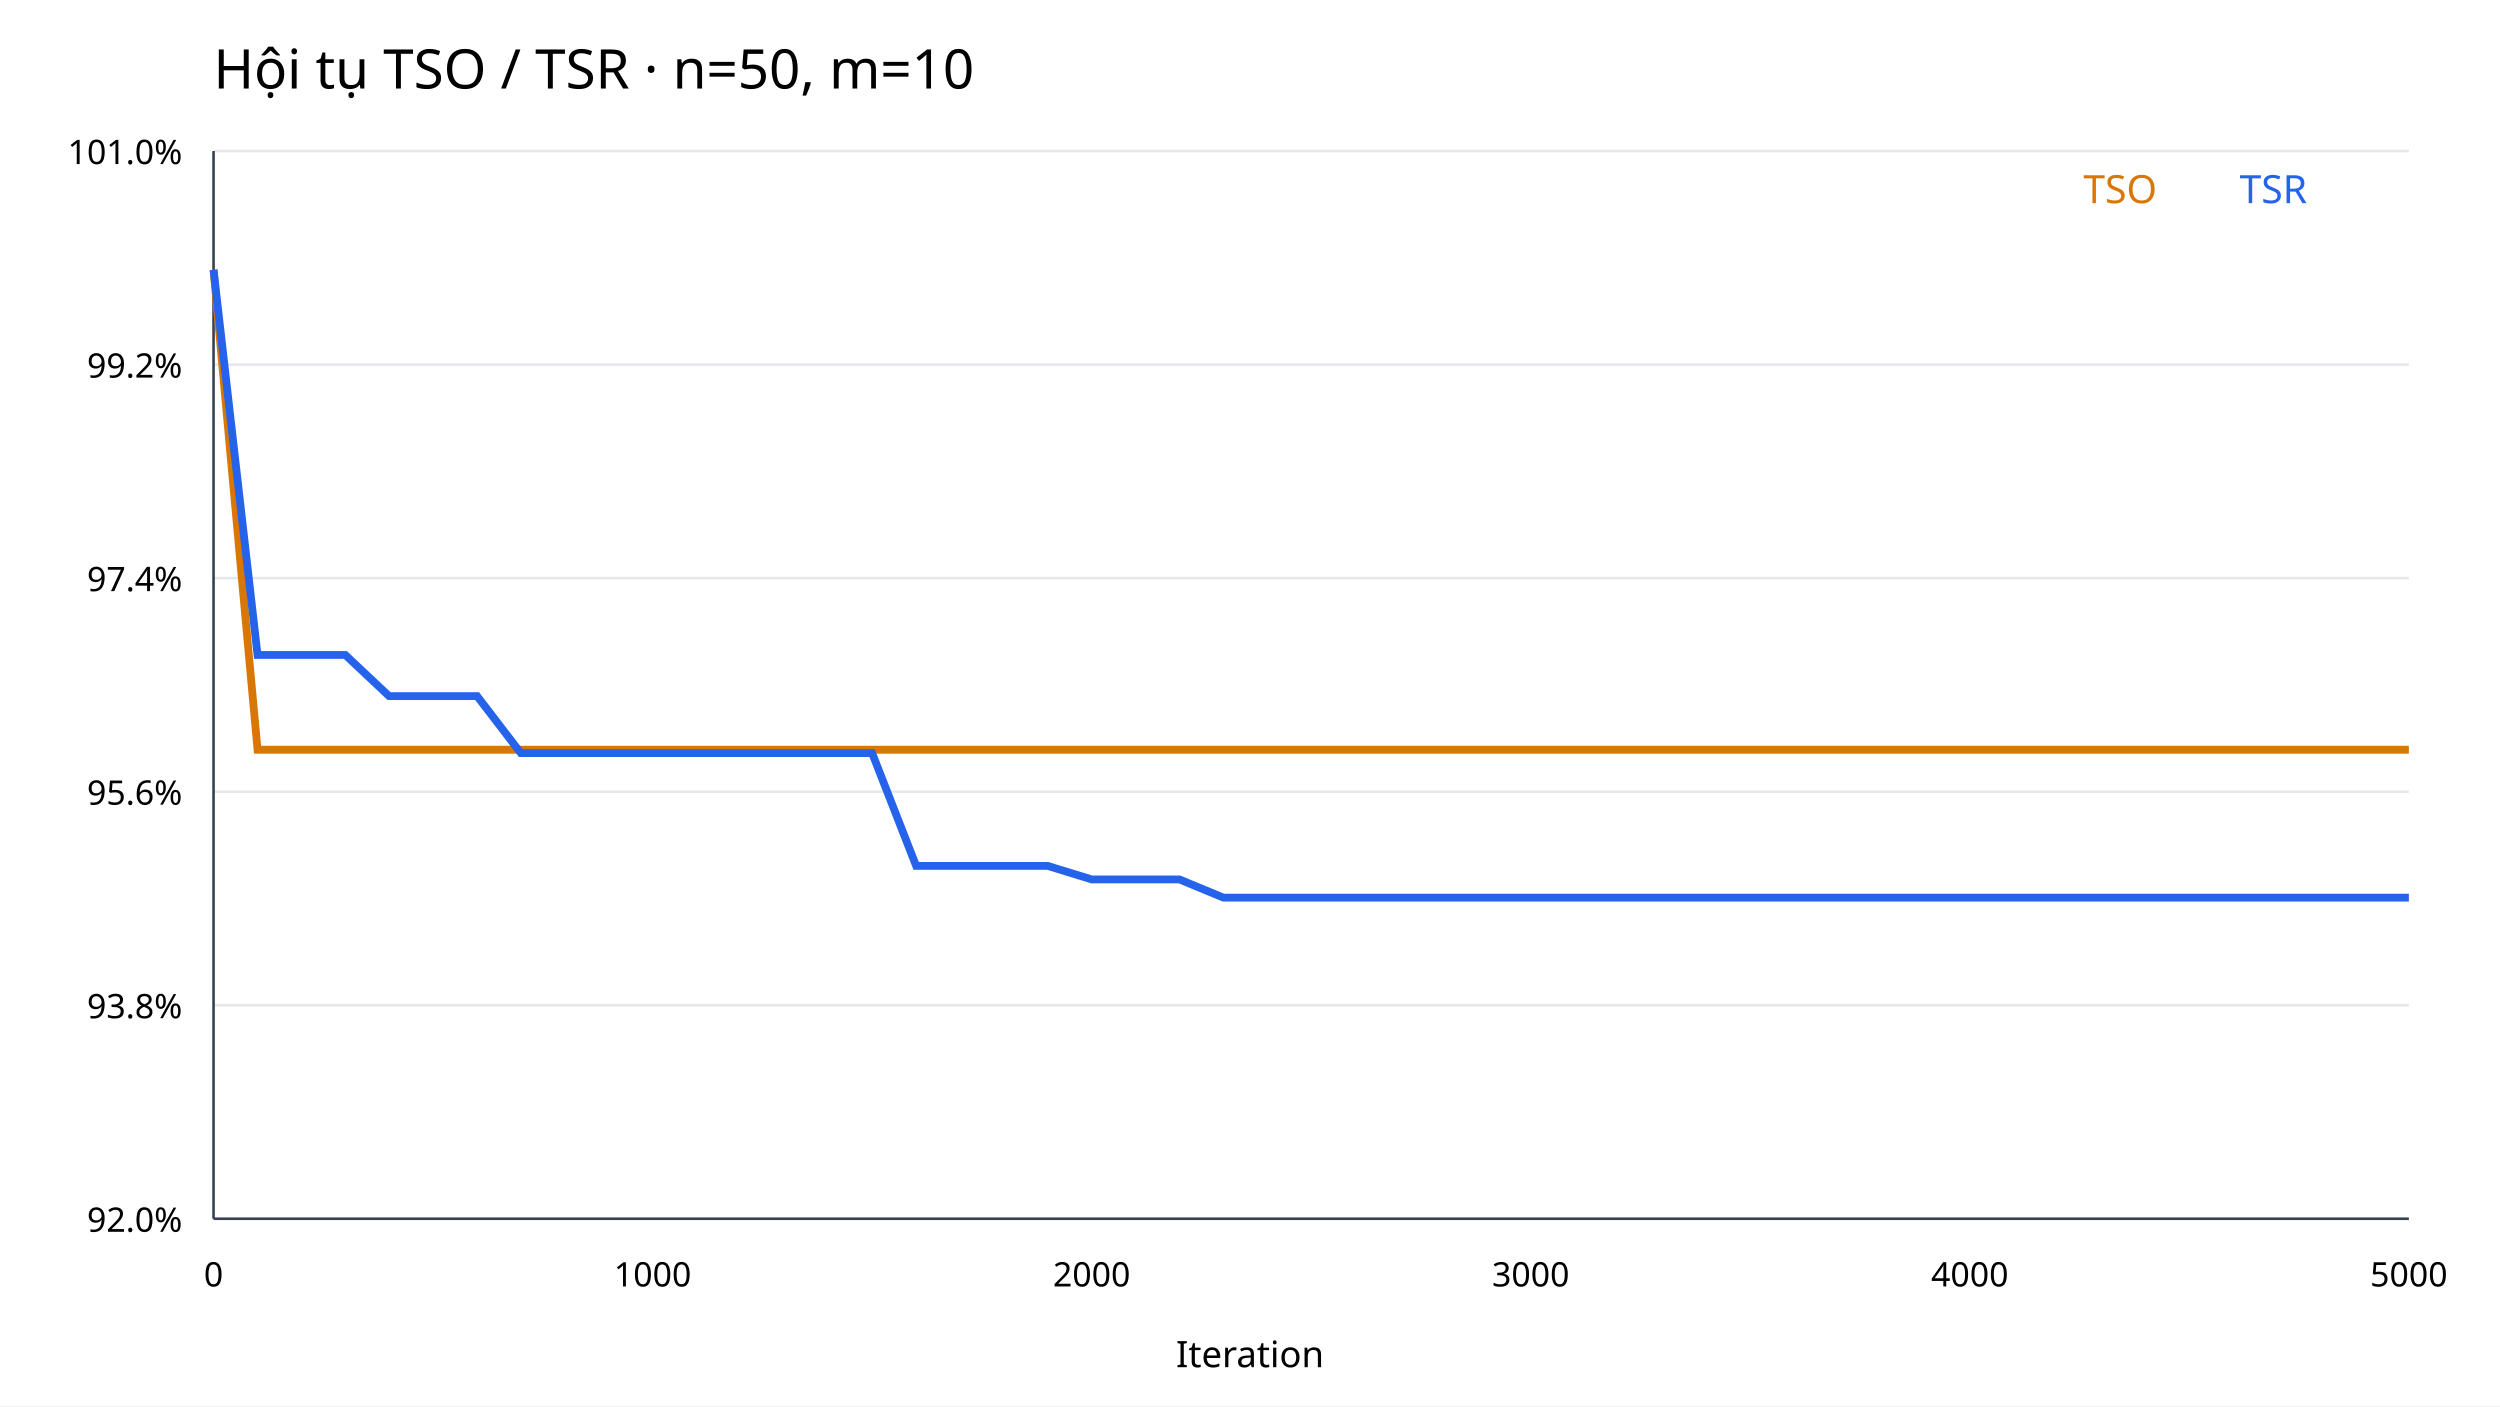
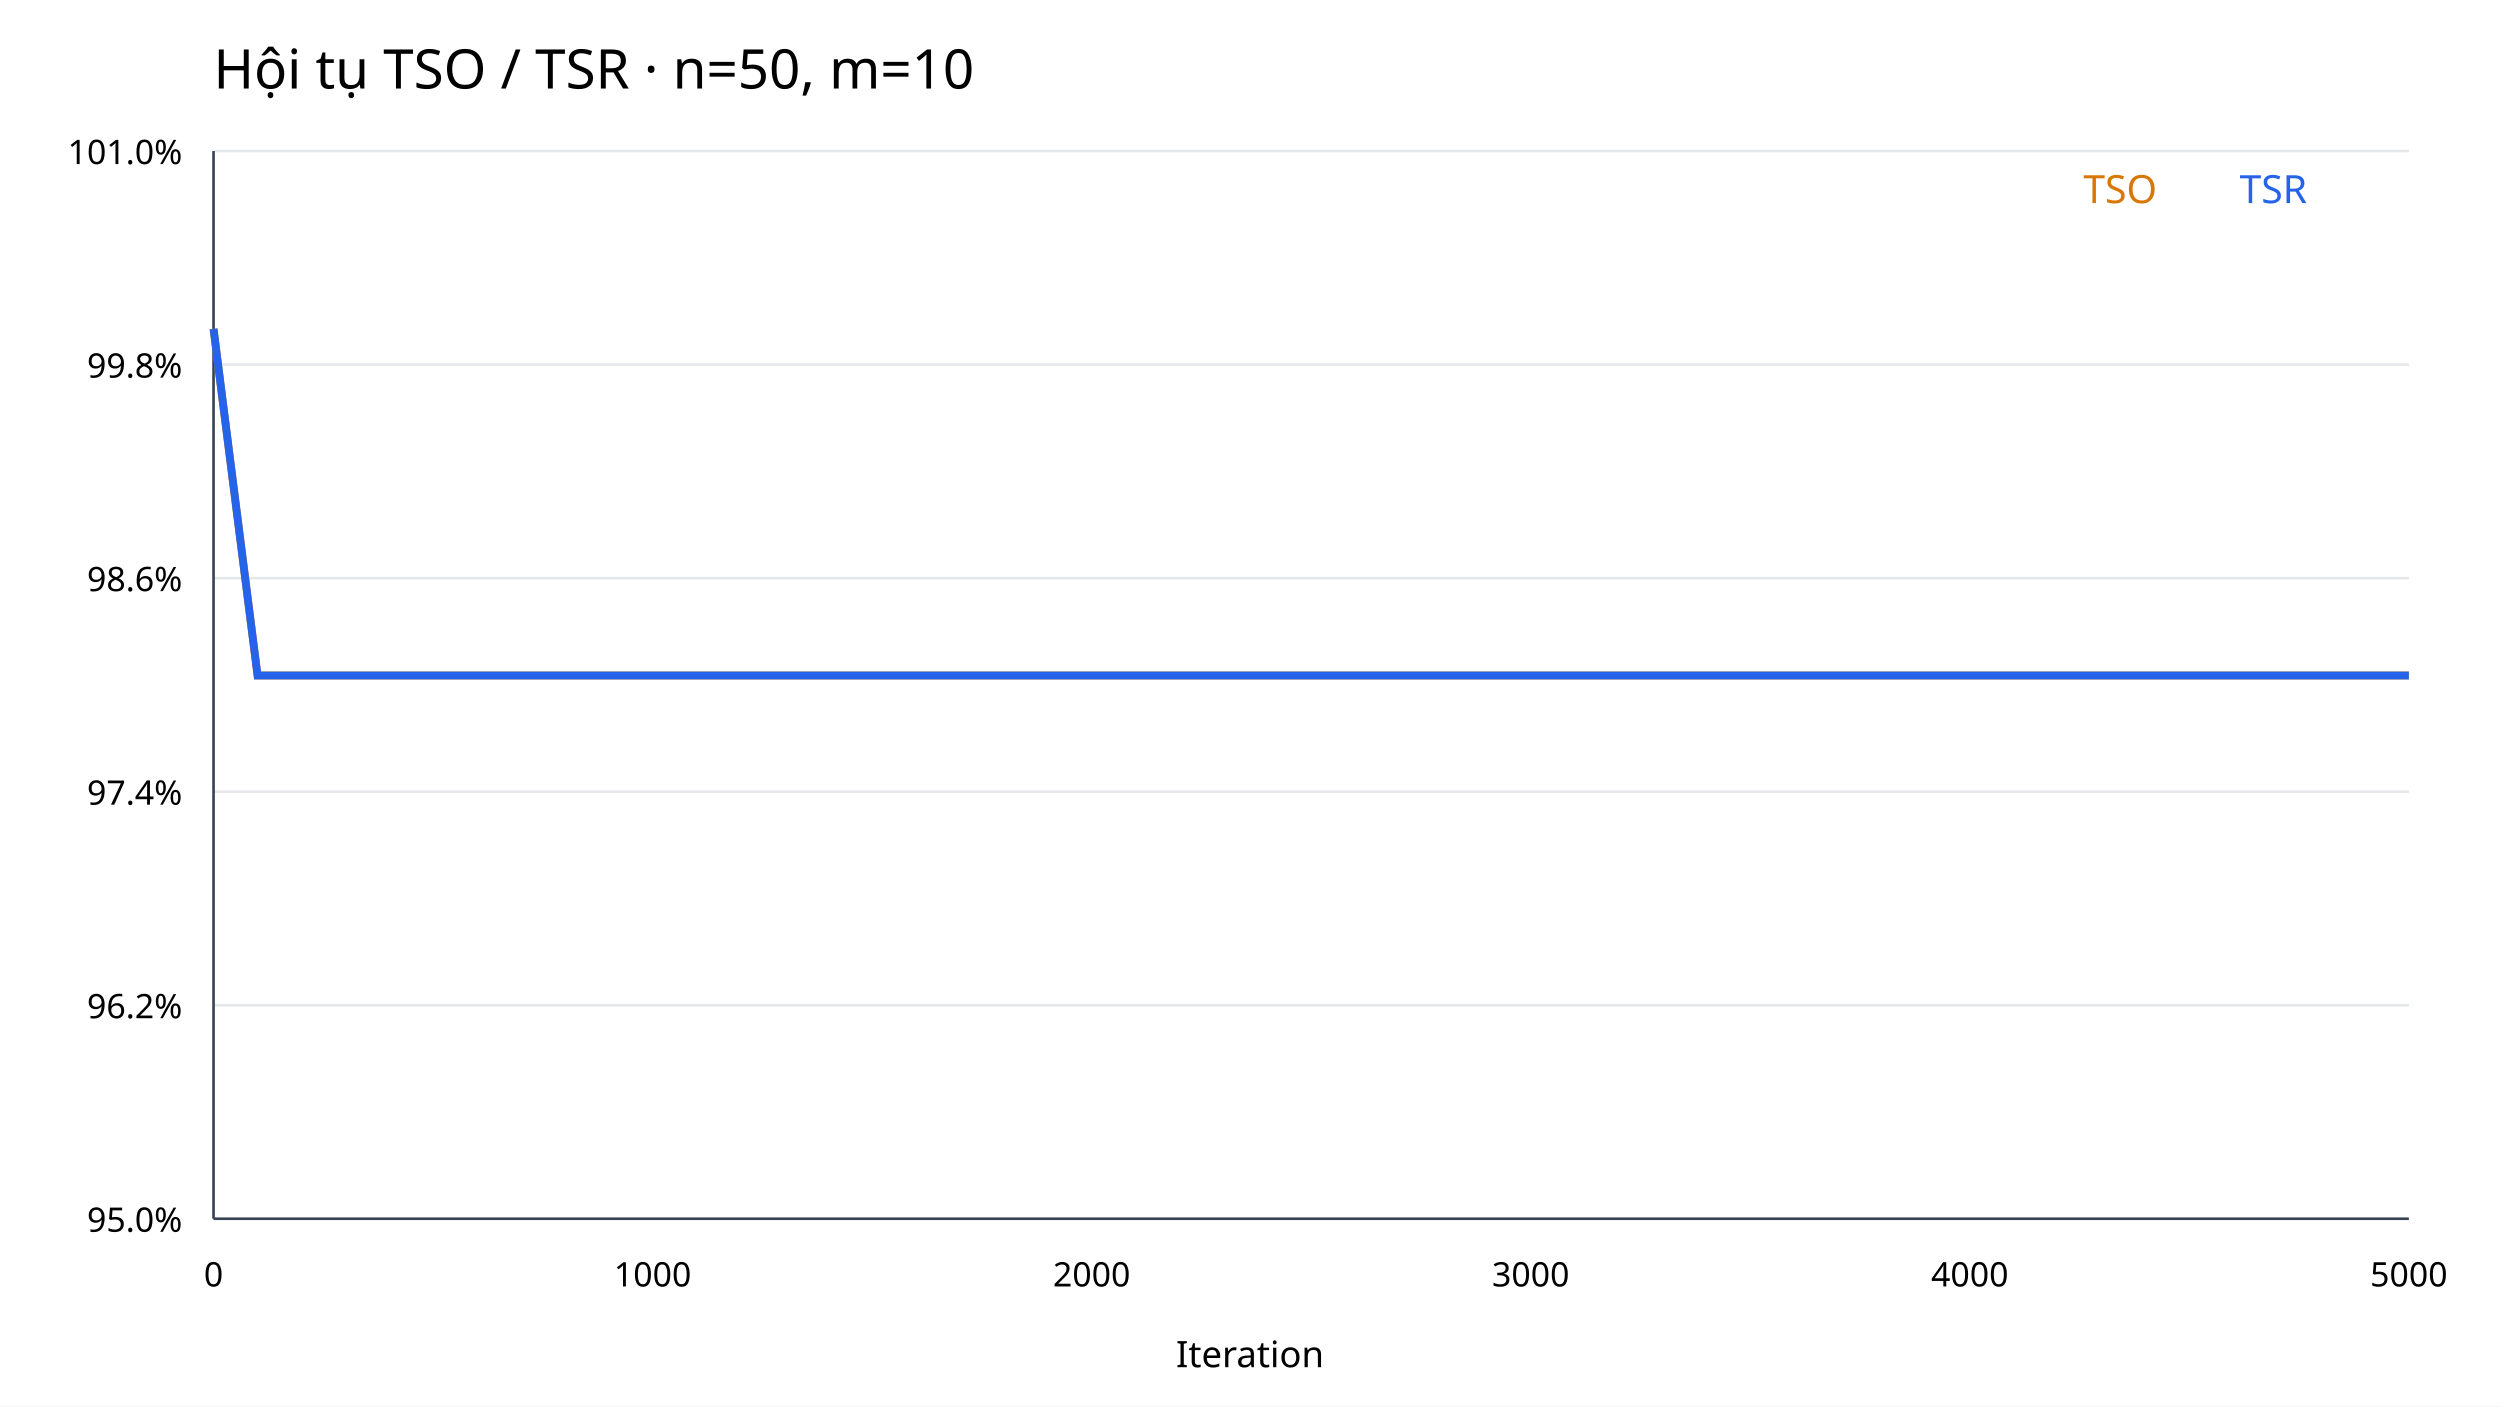
<svg xmlns="http://www.w3.org/2000/svg" viewBox="0 0 960 540" role="img" aria-label="TSO và TSR: makespan tốt nhất theo iteration">
  <rect width="960" height="540" fill="white" />
  <text x="82" y="34" font-family="sans-serif" font-size="21">Hội tụ TSO / TSR · n=50, m=10</text>
  <line x1="82" x2="925" y1="468.0" y2="468.0" stroke="#e5e7eb" />
-   <text x="70" y="473.0" text-anchor="end" font-family="sans-serif" font-size="13">92.0%</text>
+   <text x="70" y="473.0" text-anchor="end" font-family="sans-serif" font-size="13">95.0%</text>
  <line x1="82" x2="925" y1="386" y2="386" stroke="#e5e7eb" />
-   <text x="70" y="391" text-anchor="end" font-family="sans-serif" font-size="13">93.8%</text>
+   <text x="70" y="391" text-anchor="end" font-family="sans-serif" font-size="13">96.2%</text>
  <line x1="82" x2="925" y1="304" y2="304" stroke="#e5e7eb" />
-   <text x="70" y="309" text-anchor="end" font-family="sans-serif" font-size="13">95.6%</text>
+   <text x="70" y="309" text-anchor="end" font-family="sans-serif" font-size="13">97.4%</text>
  <line x1="82" x2="925" y1="222" y2="222" stroke="#e5e7eb" />
-   <text x="70" y="227" text-anchor="end" font-family="sans-serif" font-size="13">97.4%</text>
+   <text x="70" y="227" text-anchor="end" font-family="sans-serif" font-size="13">98.6%</text>
  <line x1="82" x2="925" y1="140" y2="140" stroke="#e5e7eb" />
-   <text x="70" y="145" text-anchor="end" font-family="sans-serif" font-size="13">99.2%</text>
+   <text x="70" y="145" text-anchor="end" font-family="sans-serif" font-size="13">99.8%</text>
  <line x1="82" x2="925" y1="58.0" y2="58.0" stroke="#e5e7eb" />
  <text x="70" y="63.0" text-anchor="end" font-family="sans-serif" font-size="13">101.0%</text>
  <text x="82.0" y="494" text-anchor="middle" font-family="sans-serif" font-size="13">0</text>
  <text x="250.6" y="494" text-anchor="middle" font-family="sans-serif" font-size="13">1000</text>
  <text x="419.2" y="494" text-anchor="middle" font-family="sans-serif" font-size="13">2000</text>
  <text x="587.8" y="494" text-anchor="middle" font-family="sans-serif" font-size="13">3000</text>
  <text x="756.4" y="494" text-anchor="middle" font-family="sans-serif" font-size="13">4000</text>
  <text x="925.0" y="494" text-anchor="middle" font-family="sans-serif" font-size="13">5000</text>
  <line x1="82" x2="82" y1="58" y2="468" stroke="#374151" />
  <line x1="82" x2="925" y1="468" y2="468" stroke="#374151" />
-   <polyline fill="none" stroke="#d97706" stroke-width="3" points="82.0,103.6 98.9,287.9 115.7,287.9 132.6,287.9 149.4,287.9 166.3,287.9 183.2,287.9 200.0,287.9 216.9,287.9 233.7,287.9 250.6,287.9 267.5,287.9 284.3,287.9 301.2,287.9 318.0,287.9 334.9,287.9 351.8,287.9 368.6,287.9 385.5,287.9 402.3,287.9 419.2,287.9 436.1,287.9 452.9,287.9 469.8,287.9 486.6,287.9 503.5,287.9 520.4,287.9 537.2,287.9 554.1,287.9 570.9,287.9 587.8,287.9 604.7,287.9 621.5,287.9 638.4,287.9 655.2,287.9 672.1,287.9 689.0,287.9 705.8,287.9 722.7,287.9 739.5,287.9 756.4,287.9 773.3,287.9 790.1,287.9 807.0,287.9 823.8,287.9 840.7,287.9 857.6,287.9 874.4,287.9 891.3,287.9 908.1,287.9 925.0,287.9" />
-   <polyline fill="none" stroke="#2563eb" stroke-width="3" points="82.0,103.6 98.9,251.5 115.7,251.5 132.6,251.5 149.4,267.3 166.3,267.3 183.2,267.3 200.0,289.2 216.9,289.2 233.7,289.2 250.6,289.2 267.5,289.2 284.3,289.2 301.2,289.2 318.0,289.2 334.9,289.2 351.8,332.5 368.6,332.5 385.5,332.5 402.3,332.5 419.2,337.7 436.1,337.7 452.9,337.7 469.8,344.7 486.6,344.7 503.5,344.7 520.4,344.7 537.2,344.7 554.1,344.7 570.9,344.7 587.8,344.7 604.7,344.7 621.5,344.7 638.4,344.7 655.2,344.7 672.1,344.7 689.0,344.7 705.8,344.7 722.7,344.7 739.5,344.7 756.4,344.7 773.3,344.7 790.1,344.7 807.0,344.7 823.8,344.7 840.7,344.7 857.6,344.7 874.4,344.7 891.3,344.7 908.1,344.7 925.0,344.7" />
+   <polyline fill="none" stroke="#d97706" stroke-width="3" points="82.0,126.3 98.9,259.4 115.7,259.4 132.6,259.4 149.4,259.4 166.3,259.4 183.2,259.4 200.0,259.4 216.9,259.4 233.7,259.4 250.6,259.4 267.5,259.4 284.3,259.4 301.2,259.4 318.0,259.4 334.9,259.4 351.8,259.4 368.6,259.4 385.5,259.4 402.3,259.4 419.2,259.4 436.1,259.4 452.9,259.4 469.8,259.4 486.6,259.4 503.5,259.4 520.4,259.4 537.2,259.4 554.1,259.4 570.9,259.4 587.8,259.4 604.7,259.4 621.5,259.4 638.4,259.4 655.2,259.4 672.1,259.4 689.0,259.4 705.8,259.4 722.7,259.4 739.5,259.4 756.4,259.4 773.3,259.4 790.1,259.4 807.0,259.4 823.8,259.4 840.7,259.4 857.6,259.4 874.4,259.4 891.3,259.4 908.1,259.4 925.0,259.4" />
+   <polyline fill="none" stroke="#2563eb" stroke-width="3" points="82.0,126.3 98.9,259.4 115.7,259.4 132.6,259.4 149.4,259.4 166.3,259.4 183.2,259.4 200.0,259.4 216.9,259.4 233.7,259.4 250.6,259.4 267.5,259.4 284.3,259.4 301.2,259.4 318.0,259.4 334.9,259.4 351.8,259.4 368.6,259.4 385.5,259.4 402.3,259.4 419.2,259.4 436.1,259.4 452.9,259.4 469.8,259.4 486.6,259.4 503.5,259.4 520.4,259.4 537.2,259.4 554.1,259.4 570.9,259.4 587.8,259.4 604.7,259.4 621.5,259.4 638.4,259.4 655.2,259.4 672.1,259.4 689.0,259.4 705.8,259.4 722.7,259.4 739.5,259.4 756.4,259.4 773.3,259.4 790.1,259.4 807.0,259.4 823.8,259.4 840.7,259.4 857.6,259.4 874.4,259.4 891.3,259.4 908.1,259.4 925.0,259.4" />
  <text x="480" y="525" text-anchor="middle" font-family="sans-serif" font-size="14">Iteration</text>
  <text x="800" y="78" fill="#d97706" font-family="sans-serif" font-size="15">TSO</text>
  <text x="860" y="78" fill="#2563eb" font-family="sans-serif" font-size="15">TSR</text>
</svg>
